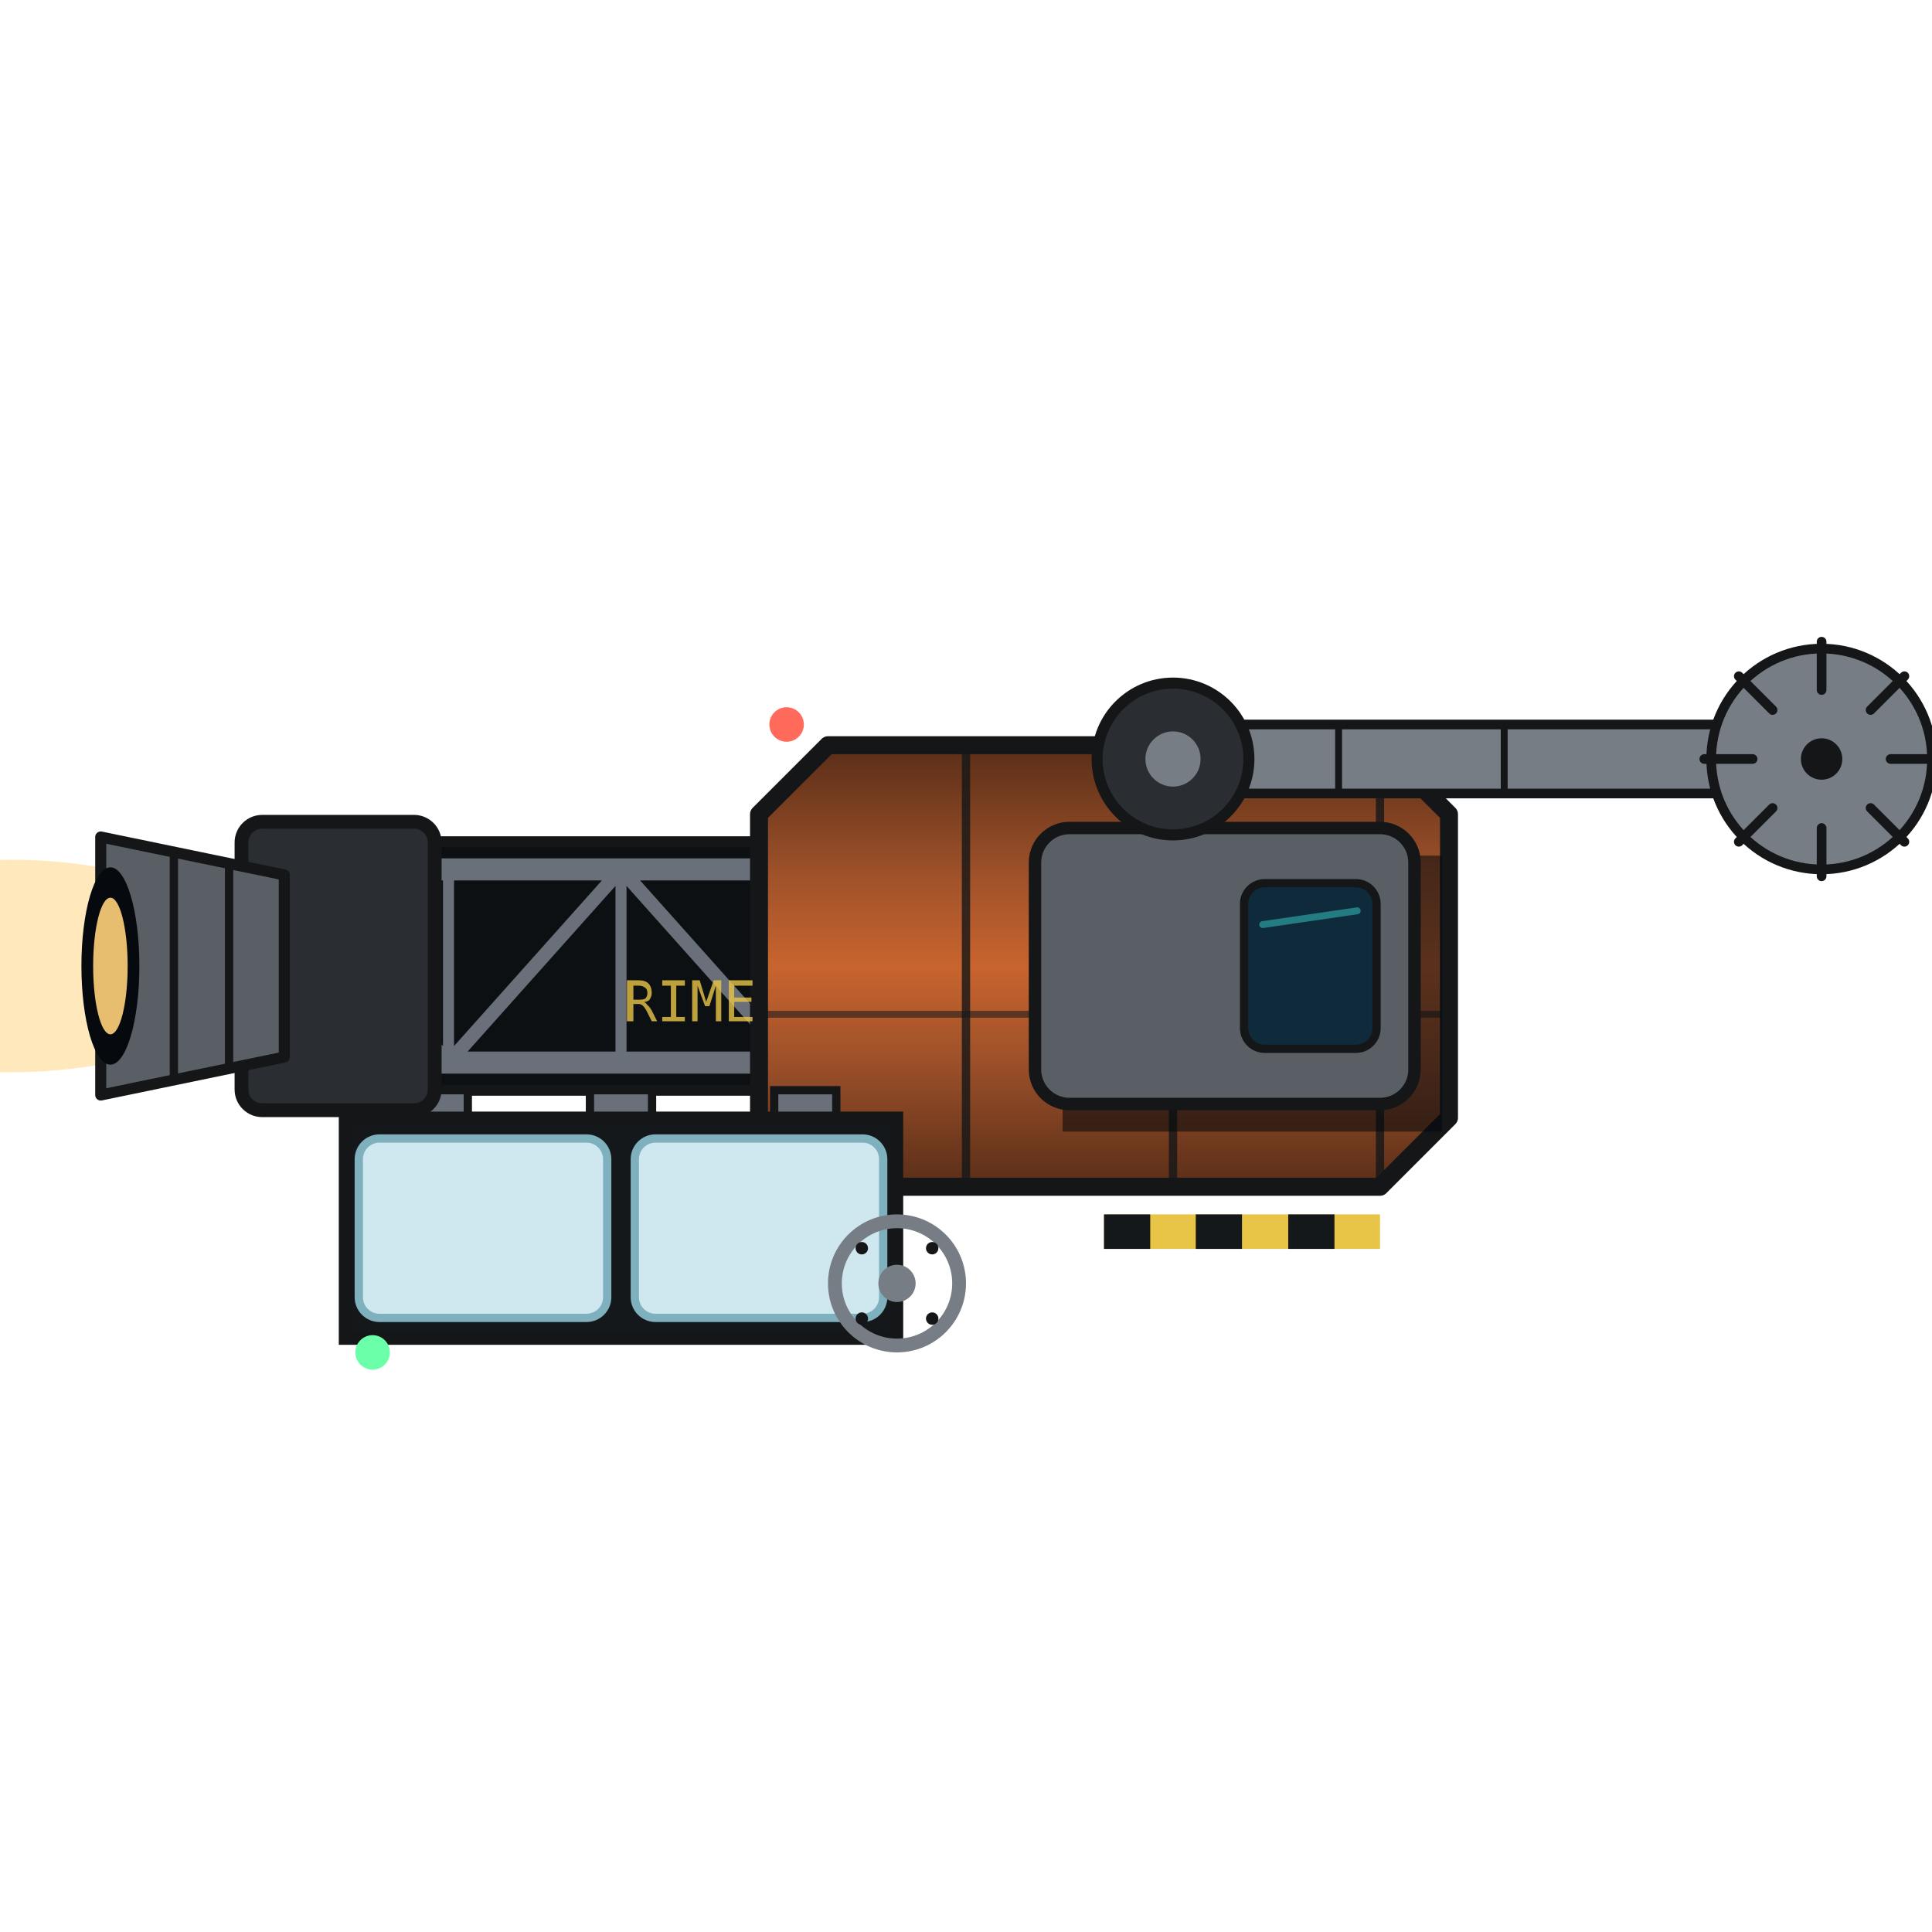
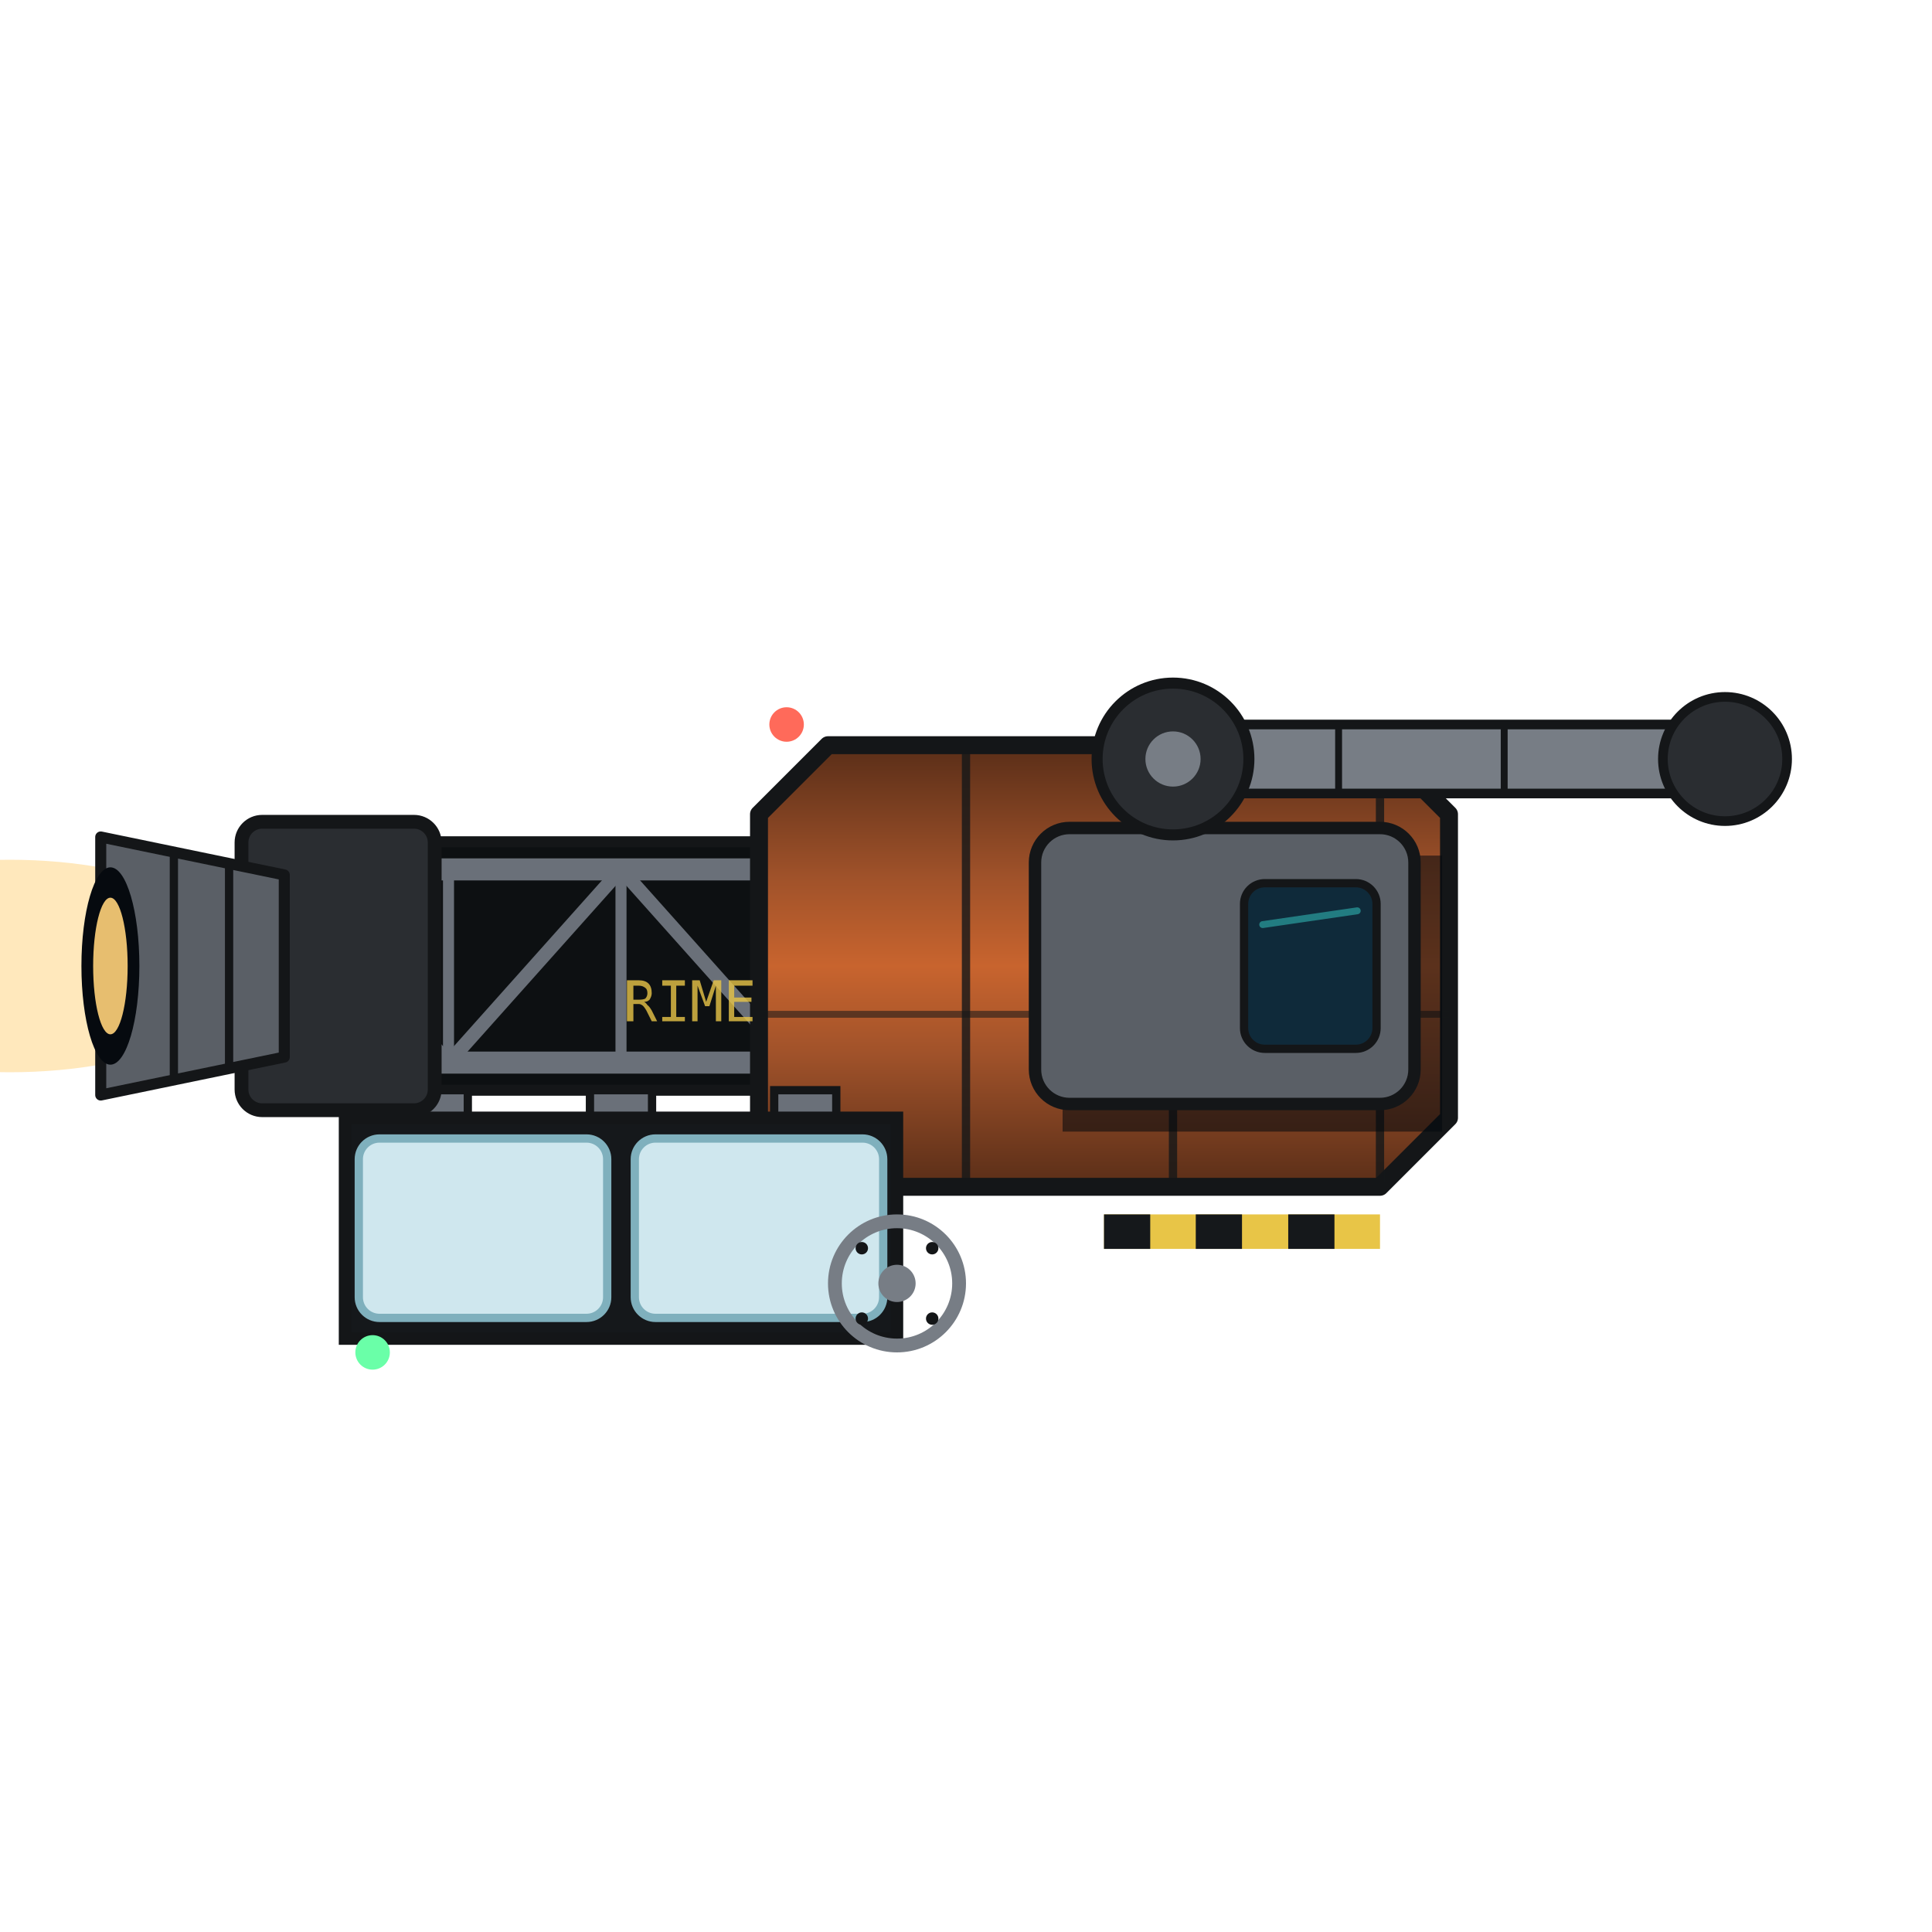
<svg xmlns="http://www.w3.org/2000/svg" viewBox="-14.00 -14.00 28.00 28.00">
  <defs>
    <linearGradient id="bfHull" x1="0" y1="0" x2="0" y2="1">
      <stop offset="0" stop-color="#5a2e18" />
      <stop offset="0.3" stop-color="#a0522a" />
      <stop offset="0.5" stop-color="#c8642e" />
      <stop offset="0.7" stop-color="#a0522a" />
      <stop offset="1" stop-color="#5a2e18" />
    </linearGradient>
  </defs>
  <ellipse cx="-13.86" cy="0.00" rx="3.52" ry="1.54" fill="#ffd27a" opacity="0.5" />
  <rect x="-10.00" y="-1.80" width="16.00" height="3.60" rx="0.0" fill="#0d1012" stroke="#141618" stroke-width="0.16" />
  <line x1="-10.00" y1="-1.40" x2="6.00" y2="-1.40" stroke="#6a7079" stroke-width="0.32" stroke-linecap="round" />
  <line x1="-10.00" y1="1.40" x2="6.00" y2="1.40" stroke="#6a7079" stroke-width="0.32" stroke-linecap="round" />
  <line x1="-10.00" y1="-1.40" x2="-7.50" y2="1.40" stroke="#6a7079" stroke-width="0.2" stroke-linecap="round" />
  <line x1="-10.00" y1="-1.40" x2="-10.00" y2="1.40" stroke="#6a7079" stroke-width="0.16" stroke-linecap="round" />
  <line x1="-7.50" y1="1.40" x2="-5.00" y2="-1.40" stroke="#6a7079" stroke-width="0.2" stroke-linecap="round" />
  <line x1="-7.50" y1="-1.40" x2="-7.50" y2="1.40" stroke="#6a7079" stroke-width="0.16" stroke-linecap="round" />
  <line x1="-5.00" y1="-1.40" x2="-2.50" y2="1.40" stroke="#6a7079" stroke-width="0.2" stroke-linecap="round" />
  <line x1="-5.00" y1="-1.40" x2="-5.00" y2="1.40" stroke="#6a7079" stroke-width="0.16" stroke-linecap="round" />
  <line x1="-2.50" y1="1.40" x2="0.00" y2="-1.40" stroke="#6a7079" stroke-width="0.2" stroke-linecap="round" />
  <line x1="-2.50" y1="-1.40" x2="-2.50" y2="1.40" stroke="#6a7079" stroke-width="0.16" stroke-linecap="round" />
  <line x1="0.00" y1="-1.40" x2="2.50" y2="1.40" stroke="#6a7079" stroke-width="0.2" stroke-linecap="round" />
  <line x1="0.00" y1="-1.40" x2="0.00" y2="1.40" stroke="#6a7079" stroke-width="0.16" stroke-linecap="round" />
  <line x1="2.50" y1="1.40" x2="5.00" y2="-1.40" stroke="#6a7079" stroke-width="0.2" stroke-linecap="round" />
  <line x1="2.50" y1="-1.40" x2="2.50" y2="1.40" stroke="#6a7079" stroke-width="0.16" stroke-linecap="round" />
  <polygon points="-2.00,-3.20 6.00,-3.20 7.00,-2.20 7.00,2.20 6.00,3.20 -2.00,3.20 -3.00,2.20 -3.00,-2.20" fill="url(#bfHull)" stroke="#141618" stroke-width="0.26" stroke-linejoin="round" />
  <clipPath id="c-bf-rime-1">
    <polygon points="-2.00,-3.20 6.00,-3.20 7.00,-2.20 7.00,2.20 6.00,3.20 -2.00,3.20 -3.00,2.20 -3.00,-2.20" />
  </clipPath>
  <g clip-path="url(#c-bf-rime-1)">
    <line x1="0.00" y1="-3.20" x2="0.00" y2="3.20" stroke="#141618" stroke-width="0.12" stroke-linecap="round" opacity="0.8" />
    <line x1="3.00" y1="-3.20" x2="3.00" y2="3.20" stroke="#141618" stroke-width="0.12" stroke-linecap="round" opacity="0.8" />
    <line x1="6.00" y1="-3.20" x2="6.00" y2="3.20" stroke="#141618" stroke-width="0.12" stroke-linecap="round" opacity="0.8" />
    <line x1="-3.00" y1="0.70" x2="7.00" y2="0.70" stroke="#141618" stroke-width="0.1" stroke-linecap="round" opacity="0.55" />
  </g>
  <rect x="1.40" y="-1.60" width="5.50" height="4.00" rx="0.0" fill="rgba(3,8,14,0.55)" stroke="none" stroke-width="0" />
  <rect x="1.00" y="-2.00" width="5.50" height="4.00" rx="0.5" fill="#5a5f66" stroke="#141618" stroke-width="0.18" />
  <rect x="4.03" y="-1.20" width="1.92" height="2.40" rx="0.3" fill="#0f2a3a" stroke="#141618" stroke-width="0.12" />
  <line x1="4.30" y1="-0.60" x2="5.67" y2="-0.80" stroke="#2fb3b0" stroke-width="0.1" stroke-linecap="round" opacity="0.6" />
  <rect x="3.00" y="-3.50" width="8.00" height="1.00" rx="0.0" fill="#777d85" stroke="#141618" stroke-width="0.14" />
  <line x1="5.40" y1="-3.50" x2="5.40" y2="-2.50" stroke="#141618" stroke-width="0.1" stroke-linecap="round" />
  <line x1="7.80" y1="-3.50" x2="7.80" y2="-2.50" stroke="#141618" stroke-width="0.1" stroke-linecap="round" />
  <circle cx="3.00" cy="-3.00" r="1.10" fill="#2a2d31" stroke="#141618" stroke-width="0.16" />
  <circle cx="3.00" cy="-3.00" r="0.40" fill="#777d85" stroke="none" stroke-width="0" />
-   <circle cx="12.40" cy="-3.00" r="1.60" fill="#777d85" stroke="#141618" stroke-width="0.14" />
-   <line x1="13.40" y1="-3.00" x2="14.10" y2="-3.00" stroke="#141618" stroke-width="0.14" stroke-linecap="round" />
-   <line x1="13.11" y1="-2.29" x2="13.60" y2="-1.80" stroke="#141618" stroke-width="0.14" stroke-linecap="round" />
-   <line x1="12.40" y1="-2.00" x2="12.40" y2="-1.30" stroke="#141618" stroke-width="0.14" stroke-linecap="round" />
-   <line x1="11.69" y1="-2.29" x2="11.20" y2="-1.80" stroke="#141618" stroke-width="0.14" stroke-linecap="round" />
-   <line x1="11.40" y1="-3.00" x2="10.70" y2="-3.00" stroke="#141618" stroke-width="0.14" stroke-linecap="round" />
-   <line x1="11.69" y1="-3.71" x2="11.20" y2="-4.20" stroke="#141618" stroke-width="0.14" stroke-linecap="round" />
-   <line x1="12.40" y1="-4.00" x2="12.40" y2="-4.70" stroke="#141618" stroke-width="0.14" stroke-linecap="round" />
-   <line x1="13.11" y1="-3.71" x2="13.60" y2="-4.20" stroke="#141618" stroke-width="0.14" stroke-linecap="round" />
-   <circle cx="12.40" cy="-3.00" r="0.30" fill="#141618" stroke="none" stroke-width="0" />
+   <rect x="10.10" y="-3.90" width="1.80" height="1.80" rx="0.9" fill="#2a2d31" stroke="#141618" stroke-width="0.14" />
  <rect x="-8.12" y="1.80" width="0.90" height="0.40" rx="0.0" fill="#6a7079" stroke="#141618" stroke-width="0.12" />
  <rect x="-5.45" y="1.80" width="0.90" height="0.40" rx="0.0" fill="#6a7079" stroke="#141618" stroke-width="0.12" />
  <rect x="-2.78" y="1.80" width="0.90" height="0.40" rx="0.0" fill="#6a7079" stroke="#141618" stroke-width="0.12" />
  <rect x="-9.00" y="2.20" width="8.00" height="3.20" rx="0.0" fill="#15181b" stroke="#141618" stroke-width="0.18" />
  <rect x="-8.80" y="2.50" width="3.60" height="2.60" rx="0.3" fill="#cfe7ee" stroke="#7fb0bd" stroke-width="0.12" />
  <rect x="-4.80" y="2.50" width="3.60" height="2.60" rx="0.3" fill="#cfe7ee" stroke="#7fb0bd" stroke-width="0.12" />
  <rect x="-10.50" y="-2.09" width="2.80" height="4.18" rx="0.3" fill="#2a2d31" stroke="#141618" stroke-width="0.2" />
  <polygon points="-9.88,-1.32 -12.54,-1.87 -12.54,1.87 -9.88,1.32" fill="#5a5f66" stroke="#141618" stroke-width="0.16" stroke-linejoin="round" />
  <line x1="-10.68" y1="-1.48" x2="-10.68" y2="1.48" stroke="#141618" stroke-width="0.12" stroke-linecap="round" />
  <line x1="-11.48" y1="-1.65" x2="-11.48" y2="1.65" stroke="#141618" stroke-width="0.12" stroke-linecap="round" />
  <ellipse cx="-12.40" cy="0.00" rx="0.42" ry="1.43" fill="#060a0f" />
  <ellipse cx="-12.40" cy="0.00" rx="0.25" ry="0.99" fill="#ffd27a" opacity="0.9" />
  <circle cx="-1.00" cy="4.60" r="0.90" fill="none" stroke="#777d85" stroke-width="0.2" />
  <circle cx="-1.00" cy="4.60" r="0.27" fill="#777d85" stroke="none" stroke-width="0" />
  <circle cx="-0.49" cy="5.11" r="0.09" fill="#141618" stroke="none" stroke-width="0" />
  <circle cx="-1.51" cy="5.11" r="0.09" fill="#141618" stroke="none" stroke-width="0" />
  <circle cx="-1.51" cy="4.09" r="0.09" fill="#141618" stroke="none" stroke-width="0" />
  <circle cx="-0.49" cy="4.09" r="0.09" fill="#141618" stroke="none" stroke-width="0" />
  <text x="-4.00" y="0.80" font-family="IBM Plex Mono, monospace" font-size="0.80" fill="#e8c547" opacity="0.8" text-anchor="middle">RIME</text>
  <circle cx="-2.60" cy="-3.50" r="0.25" fill="#ff6a5a" stroke="none" stroke-width="0" />
  <circle cx="-8.60" cy="5.60" r="0.25" fill="#6affa8" stroke="none" stroke-width="0" />
  <rect x="2.00" y="3.60" width="4.00" height="0.50" rx="0.0" fill="#e8c547" stroke="none" stroke-width="0" />
  <rect x="2.00" y="3.60" width="0.67" height="0.50" rx="0.0" fill="#15181b" stroke="none" stroke-width="0" />
  <rect x="3.33" y="3.60" width="0.67" height="0.50" rx="0.0" fill="#15181b" stroke="none" stroke-width="0" />
  <rect x="4.67" y="3.60" width="0.67" height="0.50" rx="0.0" fill="#15181b" stroke="none" stroke-width="0" />
</svg>
